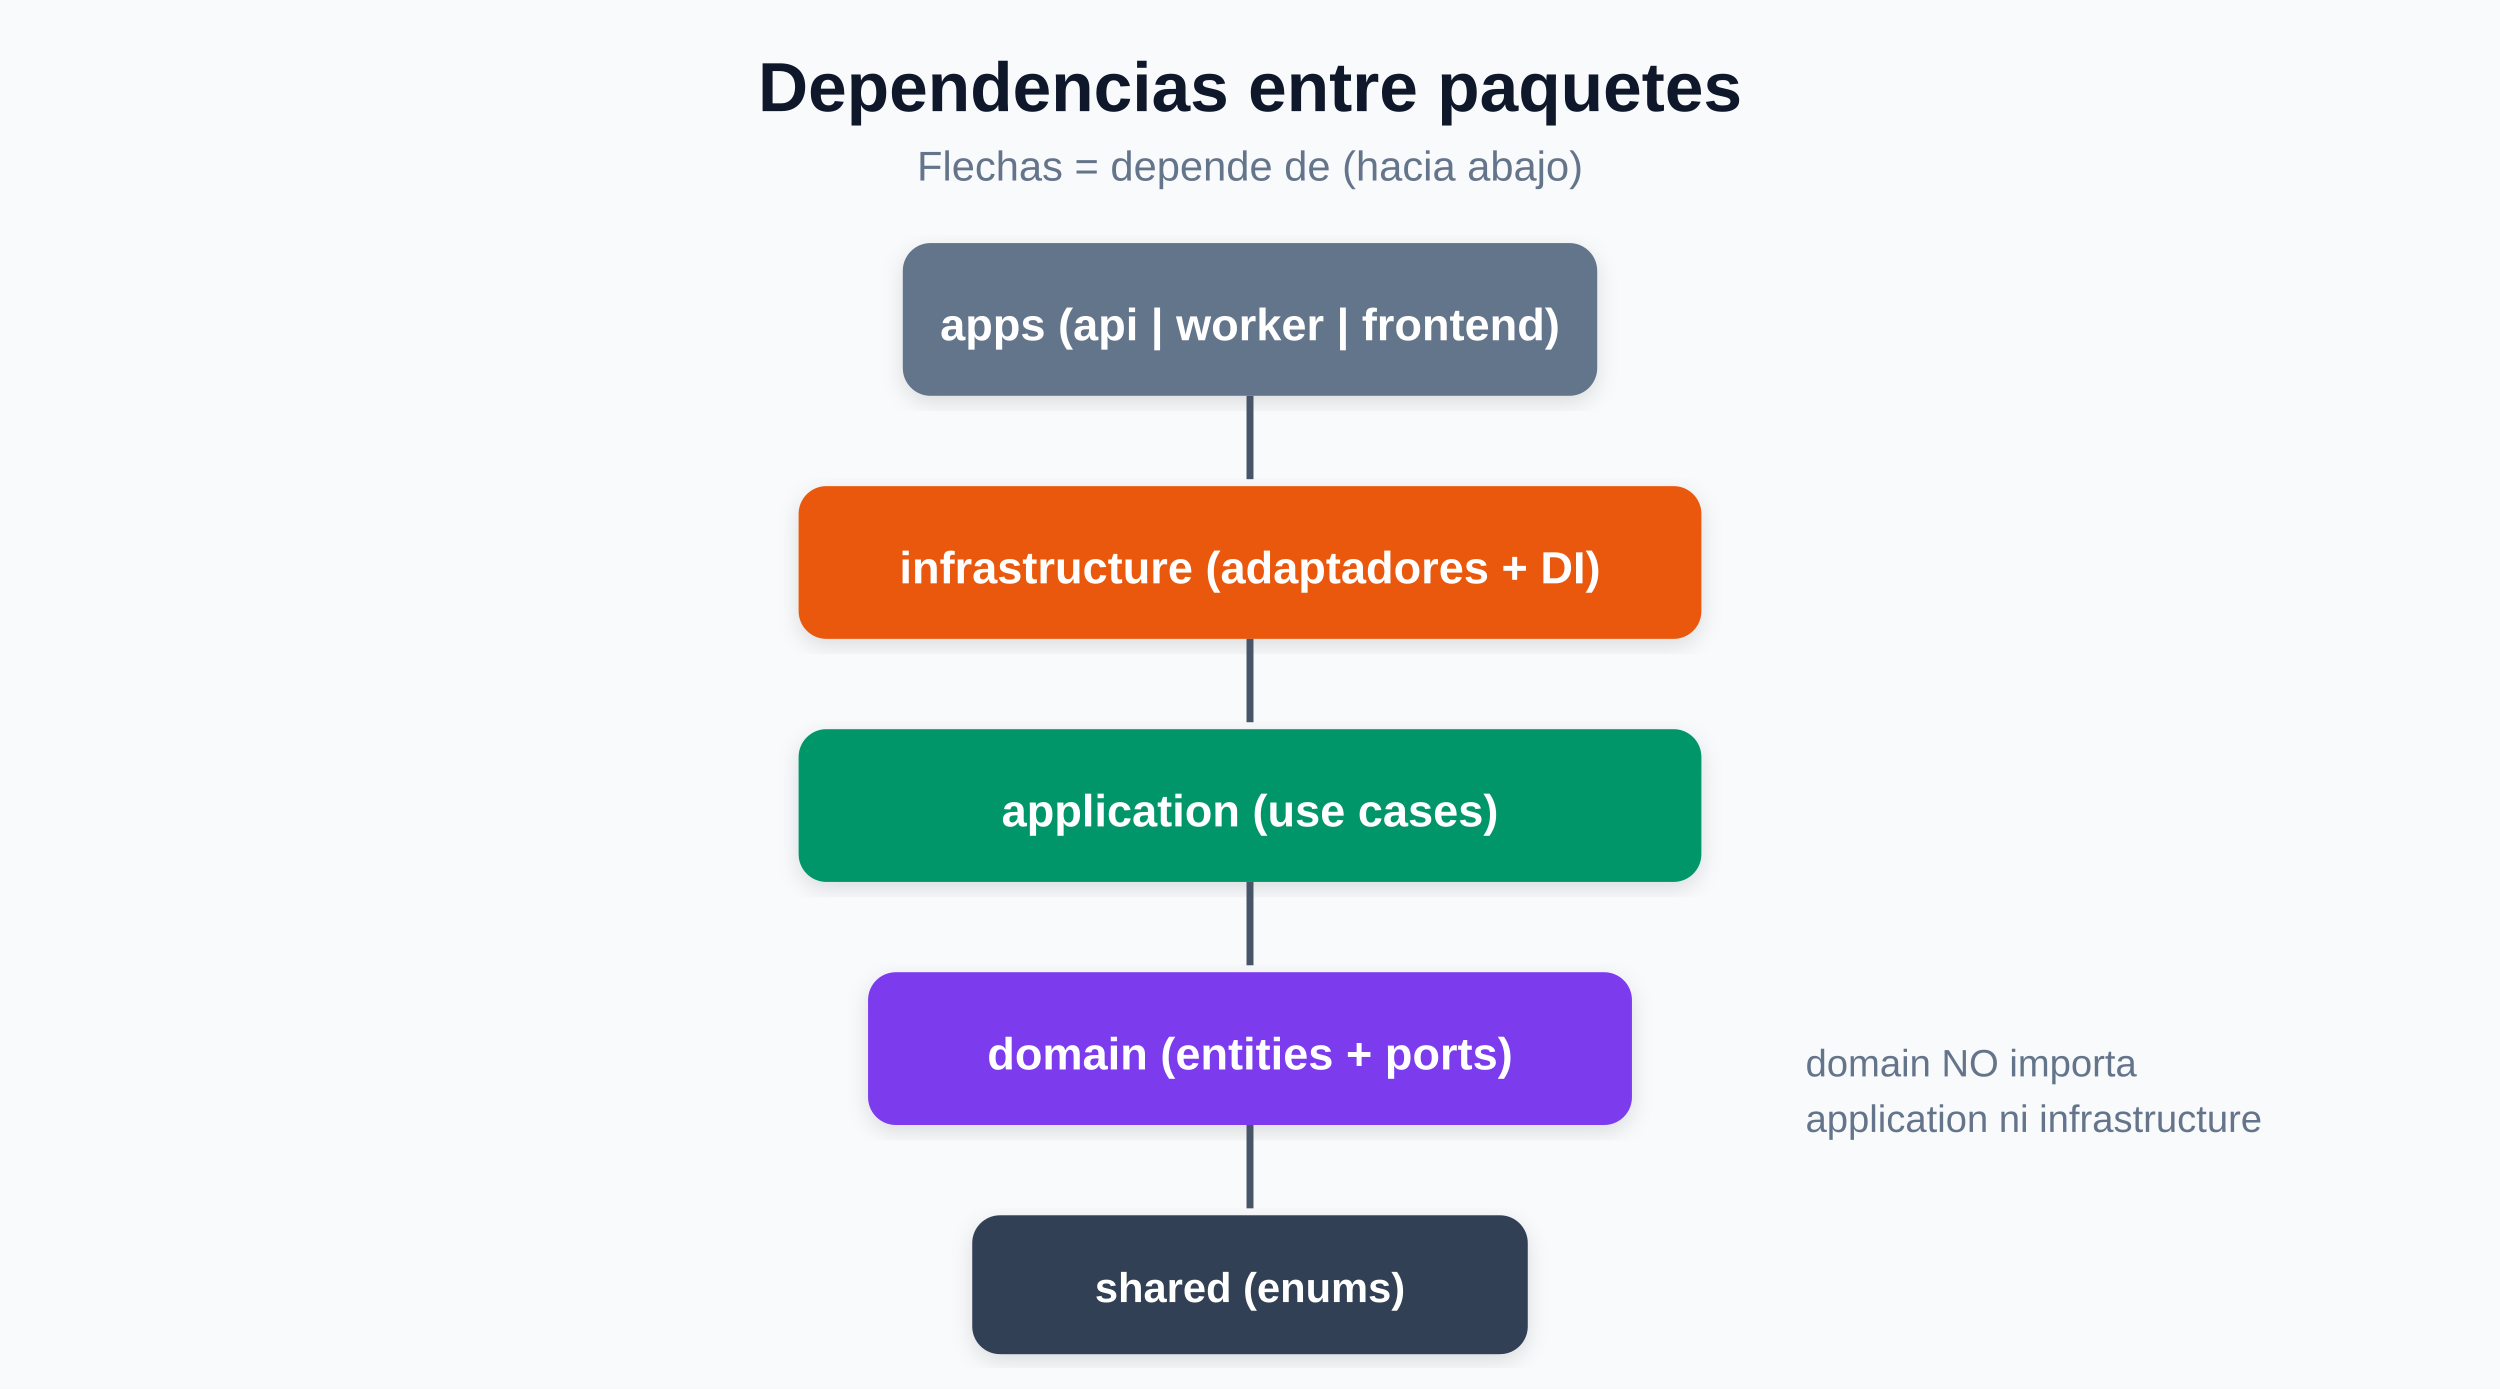
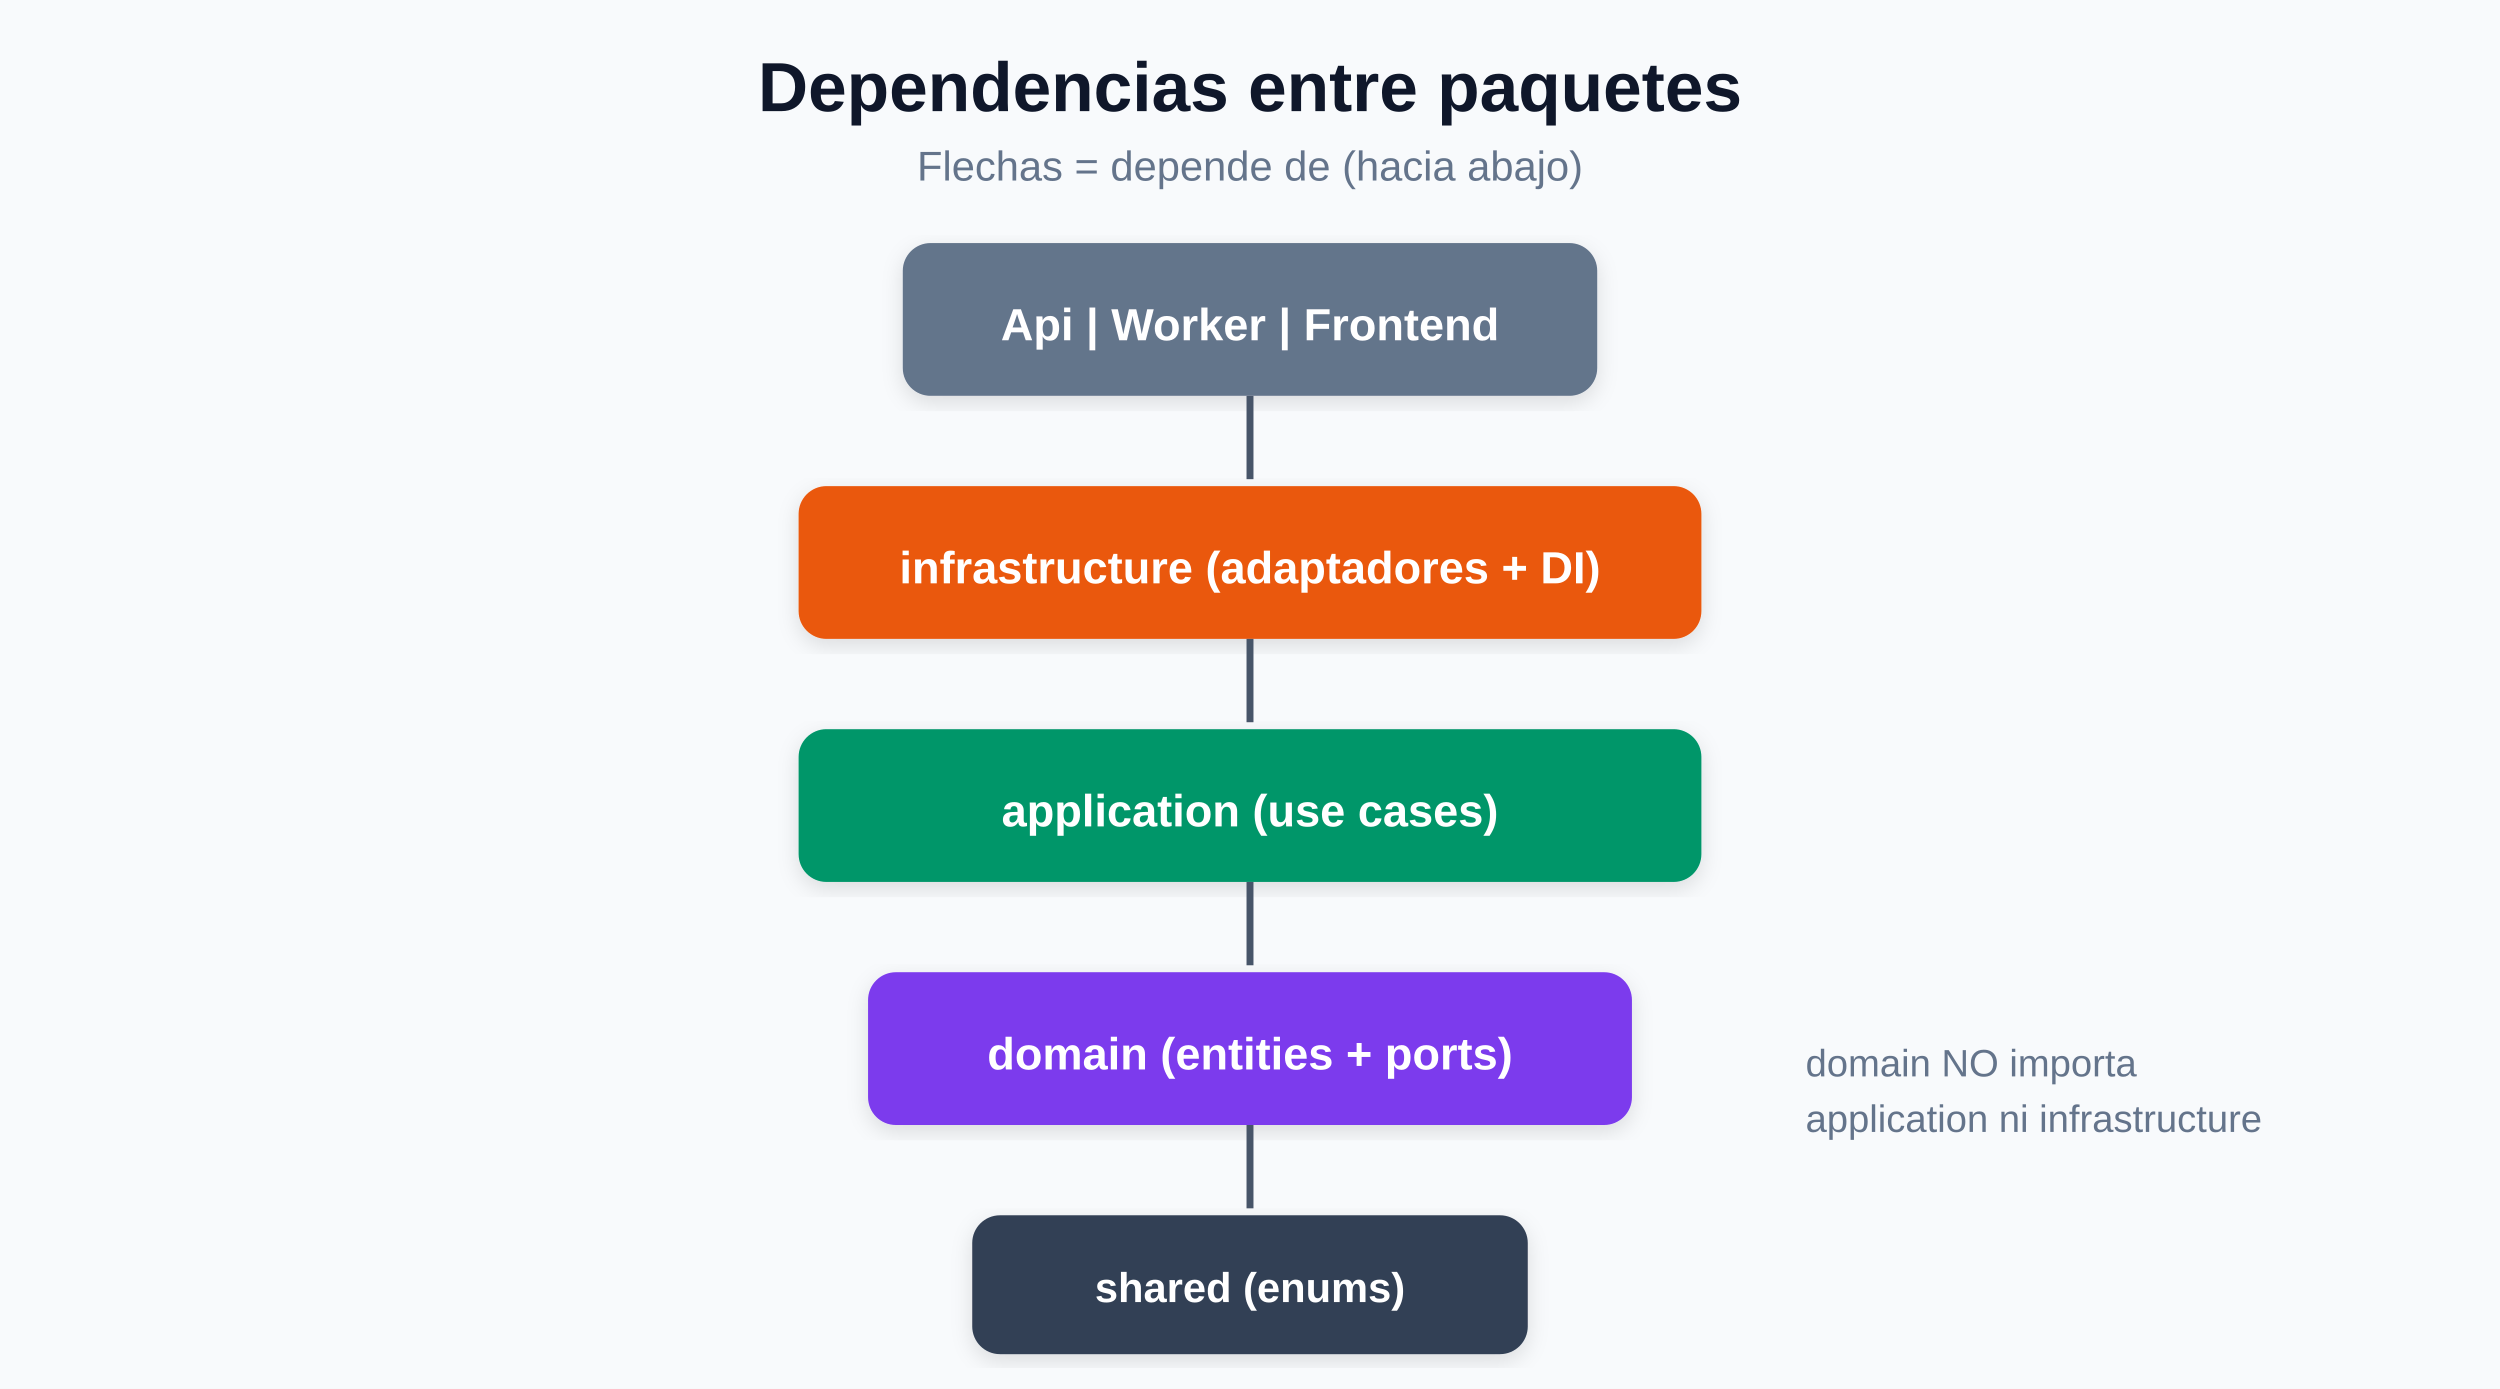
<svg xmlns="http://www.w3.org/2000/svg" viewBox="0 0 720 400" font-family="Arial, Helvetica, sans-serif">
  <defs>
    <filter id="s">
      <feDropShadow dx="0" dy="2" stdDeviation="3" flood-opacity="0.12" />
    </filter>
  </defs>
  <rect width="720" height="400" fill="#f8fafc" />
  <text x="360" y="32" text-anchor="middle" font-size="20" font-weight="700" fill="#0f172a">Dependencias entre paquetes</text>
  <text x="360" y="52" text-anchor="middle" font-size="12" fill="#64748b">Flechas = depende de (hacia abajo)</text>
  <g filter="url(#s)">
    <rect x="260" y="70" width="200" height="44" rx="8" fill="#64748b" />
-     <text x="360" y="98" text-anchor="middle" font-size="13" font-weight="600" fill="#fff">apps (api | worker | frontend)</text>
+     <text x="360" y="98" text-anchor="middle" font-size="13" font-weight="600" fill="#fff">Api | Worker | Frontend</text>
  </g>
  <line x1="360" y1="114" x2="360" y2="138" stroke="#475569" stroke-width="2" />
  <g filter="url(#s)">
    <rect x="230" y="140" width="260" height="44" rx="8" fill="#ea580c" />
    <text x="360" y="168" text-anchor="middle" font-size="13" font-weight="600" fill="#fff">infrastructure (adaptadores + DI)</text>
  </g>
  <line x1="360" y1="184" x2="360" y2="208" stroke="#475569" stroke-width="2" />
  <g filter="url(#s)">
    <rect x="230" y="210" width="260" height="44" rx="8" fill="#059669" />
    <text x="360" y="238" text-anchor="middle" font-size="13" font-weight="600" fill="#fff">application (use cases)</text>
  </g>
  <line x1="360" y1="254" x2="360" y2="278" stroke="#475569" stroke-width="2" />
  <g filter="url(#s)">
    <rect x="250" y="280" width="220" height="44" rx="8" fill="#7c3aed" />
    <text x="360" y="308" text-anchor="middle" font-size="13" font-weight="600" fill="#fff">domain (entities + ports)</text>
  </g>
  <line x1="360" y1="324" x2="360" y2="348" stroke="#475569" stroke-width="2" />
  <g filter="url(#s)">
    <rect x="280" y="350" width="160" height="40" rx="8" fill="#334155" />
    <text x="360" y="375" text-anchor="middle" font-size="12" font-weight="600" fill="#fff">shared (enums)</text>
  </g>
  <text x="520" y="310" font-size="11" fill="#64748b">domain NO importa</text>
  <text x="520" y="326" font-size="11" fill="#64748b">application ni infrastructure</text>
</svg>
